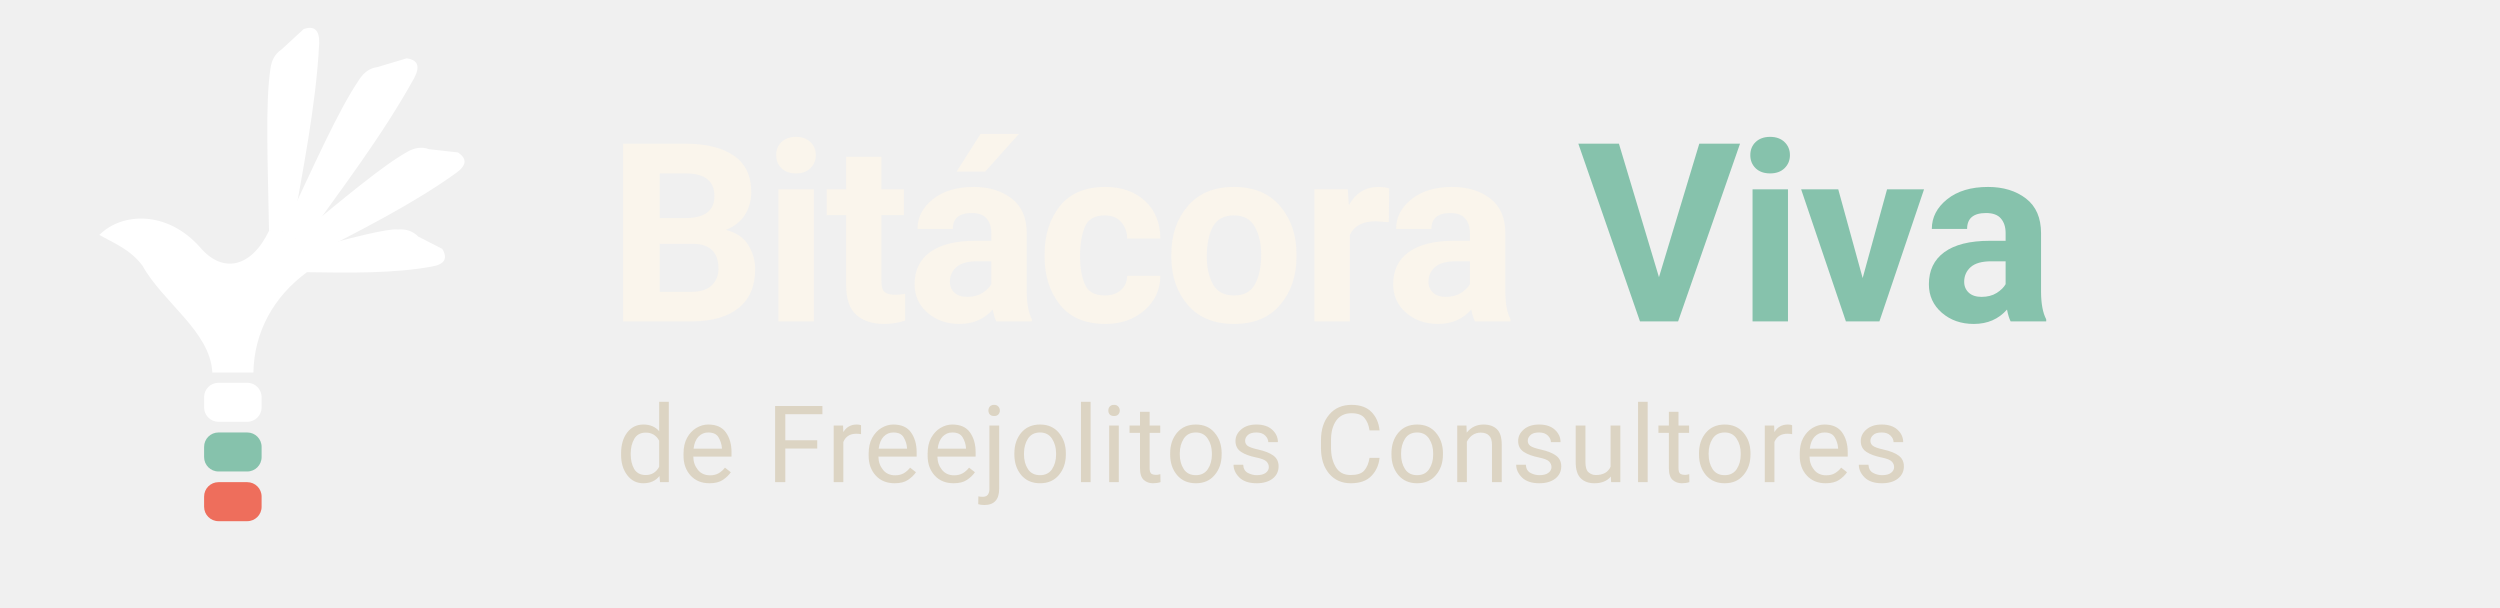
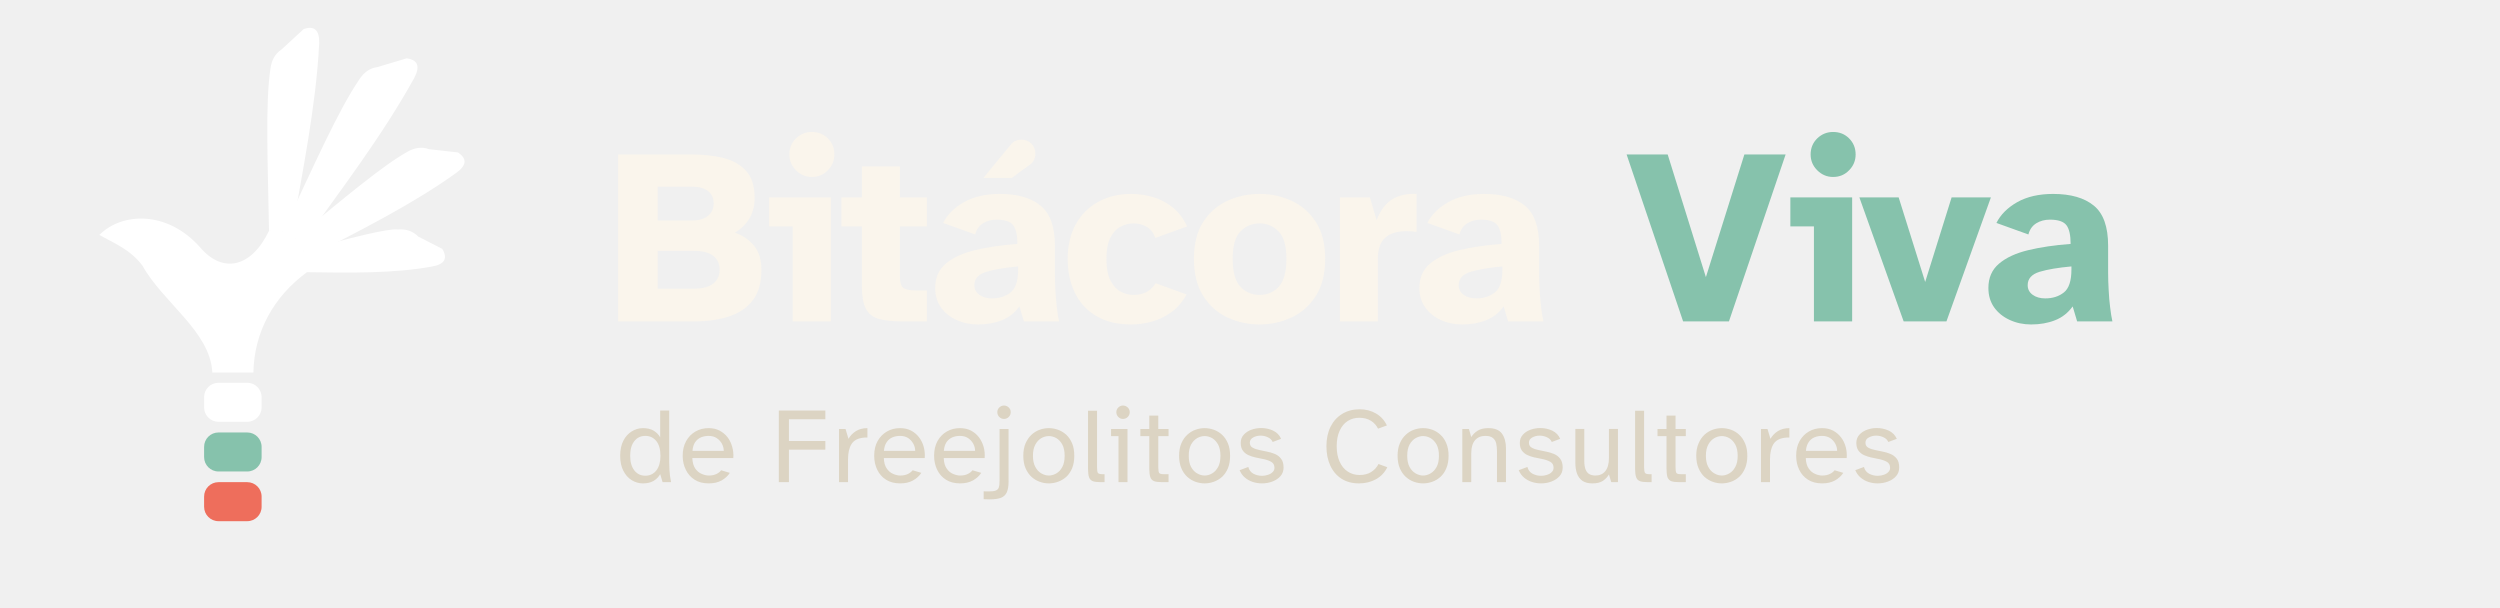
<svg xmlns="http://www.w3.org/2000/svg" viewBox="0 0 280 68" width="280" height="68" role="img" aria-label="Bitácora Viva">
  <g transform="translate(4 4) scale(0.46)">
    <path fill="#FFFFFF" d="M-2.8 0C-4.3 -17.0 -5.9 -31.0 -5.2 -39.5Q-5.0 -42.6 -2.9 -44.2L2.2 -49.6Q6.0 -51.2 6.2 -46.4C6.5 -31.0 4.3 -15.0 2.8 0Z" transform="translate(59.6 47.7) rotate(4)" />
    <path fill="#FFFFFF" d="M-2.8 0C-4.3 -17.7 -5.9 -32.2 -5.2 -41.5Q-5.0 -44.6 -2.9 -46.2L2.2 -51.6Q6.0 -53.2 6.2 -48.4C6.5 -32.2 4.3 -15.6 2.8 0Z" transform="translate(62.6 49.1) rotate(30)" />
    <path fill="#FFFFFF" d="M-2.8 0C-4.3 -15.3 -5.6 -27.9 -5.0 -34.5Q-4.8 -37.6 -2.6 -39.2L2.0 -44.6Q5.8 -46.2 5.9 -41.4C6.3 -27.9 4.3 -13.5 2.8 0Z" transform="translate(64.7 51.7) rotate(56)" />
    <path fill="#FFFFFF" d="M-2.6 0C-4.2 -11.6 -5.2 -21.1 -4.6 -23.5Q-4.4 -26.6 -2.2 -28.2L1.6 -33.6Q5.4 -35.2 5.5 -30.4C5.9 -21.1 4.2 -10.2 2.6 0Z" transform="translate(65.5 55.0) rotate(82)" />
    <path fill="#FFFFFF" d="M43 82 C42.5 72 31 65 26 56 C23 52 19 50.5 15.5 48.5 C21 43 32 42.5 40 51.5 C45.5 58.0 52.5 56.5 56.8 47.5 C61.5 46.5 66.5 50.5 66.0 57.6 C58.0 63.5 53.2 72.0 53 82 Z" />
    <rect fill="#FFFFFF" x="41.0" y="84.5" width="14" height="9.5" rx="3.5" />
    <rect fill="#86C2AC" x="41.0" y="96.6" width="14" height="9.5" rx="3.5" />
    <rect fill="#EE6E5C" x="41.0" y="108.7" width="14" height="9.5" rx="3.5" />
  </g>
-   <text x="68" y="36" font-family="'Atkinson Hyperlegible', -apple-system, BlinkMacSystemFont, 'Segoe UI', Roboto, Arial, sans-serif" font-size="28" font-weight="700" letter-spacing="-0.015em" fill="#FAF5EC">Bitácora <tspan fill="#86C2AC">Viva</tspan>
-   </text>
-   <text x="69" y="54" font-family="'Atkinson Hyperlegible', -apple-system, BlinkMacSystemFont, 'Segoe UI', Roboto, Arial, sans-serif" font-size="12" font-weight="400" letter-spacing="0.02em" fill="#DCD4C3">de Freejolitos Consultores</text>
+   <path fill="#FAF5EC" d="M77.72 36L69.23 36L69.23 17.30L77.41 17.30Q79.45 17.30 81.05 17.70Q82.64 18.11 83.58 19.16Q84.52 20.21 84.52 22.17Q84.52 23.46 83.95 24.44Q83.37 25.42 82.31 26.06Q83.62 26.51 84.45 27.52Q85.28 28.52 85.28 30.23Q85.28 32.33 84.34 33.59Q83.40 34.85 81.69 35.43Q79.98 36 77.72 36M73.66 20.91L73.66 24.69L77.55 24.69Q78.67 24.69 79.30 24.17Q79.93 23.65 79.93 22.78Q79.93 21.89 79.30 21.40Q78.67 20.91 77.55 20.91L73.66 20.91M73.66 28.10L73.66 32.33L77.74 32.33Q79.17 32.33 79.89 31.76Q80.60 31.18 80.60 30.20Q80.60 29.22 79.89 28.66Q79.17 28.10 77.74 28.10M90.93 19.82Q89.90 19.82 89.15 19.07Q88.41 18.33 88.41 17.30Q88.41 16.23 89.15 15.50Q89.90 14.78 90.93 14.78Q92 14.78 92.72 15.50Q93.45 16.23 93.45 17.30Q93.45 18.33 92.72 19.07Q92 19.82 90.93 19.82M93.06 36L88.78 36L88.78 25.36L86.14 25.36L86.14 22.11L93.06 22.11M103.81 36L101.12 36Q99.42 36 98.41 35.71Q97.40 35.41 96.97 34.56Q96.53 33.70 96.53 32.08L96.53 25.36L94.24 25.36L94.24 22.11L96.53 22.11L96.53 18.64L100.79 18.64L100.79 22.11L103.81 22.11L103.81 25.36L100.79 25.36L100.79 30.96Q100.79 31.94 101.17 32.23Q101.54 32.53 102.58 32.53L103.81 32.53M109.52 36.34Q108.21 36.34 107.12 35.83Q106.02 35.33 105.38 34.42Q104.74 33.51 104.74 32.25Q104.74 30.54 105.93 29.53Q107.12 28.52 109.19 28.02Q111.26 27.52 113.95 27.32Q113.95 25.84 113.47 25.22Q113 24.60 111.62 24.60Q110.76 24.60 110.10 25.01Q109.44 25.42 109.22 26.26L105.63 24.97Q106.33 23.57 107.97 22.64Q109.61 21.72 111.99 21.72Q114.96 21.72 116.55 23.04Q118.15 24.35 118.15 27.52L118.15 30.57Q118.15 31.46 118.20 32.50Q118.26 33.54 118.37 34.46Q118.48 35.38 118.62 36L114.68 36L114.17 34.32Q113.39 35.41 112.20 35.87Q111.01 36.34 109.52 36.34M111.09 33.42Q112.35 33.42 113.19 32.75Q114.03 32.08 114.03 30.18L114.03 29.84Q111.82 30.04 110.48 30.44Q109.13 30.85 109.13 31.94Q109.13 32.61 109.69 33.02Q110.25 33.42 111.09 33.42M113.33 19.93L110.14 19.93Q110.92 18.98 111.69 18.04Q112.46 17.10 113.25 16.15Q113.67 15.64 114.40 15.64Q115.07 15.64 115.52 16.09Q115.96 16.54 115.96 17.21Q115.96 17.94 115.43 18.39Q114.90 18.75 114.38 19.14Q113.86 19.54 113.33 19.93M126.69 36.34Q124.39 36.34 122.81 35.41Q121.23 34.49 120.40 32.82Q119.58 31.16 119.58 28.97Q119.58 26.79 120.47 25.15Q121.37 23.51 122.98 22.62Q124.59 21.72 126.69 21.72Q127.89 21.72 129.08 22.06Q130.27 22.39 131.29 23.19Q132.32 23.99 132.96 25.36L129.40 26.65Q129.07 25.75 128.41 25.39Q127.75 25.02 126.94 25.02Q126.18 25.02 125.48 25.40Q124.78 25.78 124.35 26.65Q123.92 27.52 123.92 29Q123.92 30.51 124.36 31.39Q124.81 32.28 125.50 32.65Q126.18 33.03 126.94 33.03Q127.84 33.03 128.45 32.68Q129.07 32.33 129.43 31.72L132.90 32.98Q132.20 34.24 131.17 34.98Q130.13 35.72 128.97 36.03Q127.81 36.34 126.69 36.34M141.08 36.34Q139.15 36.34 137.47 35.55Q135.79 34.77 134.75 33.13Q133.72 31.49 133.72 29Q133.72 26.48 134.75 24.87Q135.79 23.26 137.47 22.49Q139.15 21.72 141.08 21.72Q142.98 21.72 144.66 22.49Q146.34 23.26 147.38 24.87Q148.42 26.48 148.42 29Q148.42 31.49 147.38 33.13Q146.34 34.77 144.66 35.55Q142.98 36.34 141.08 36.34M141.08 33.03Q142.37 33.03 143.22 32.11Q144.08 31.18 144.08 29Q144.08 26.79 143.19 25.91Q142.31 25.02 141.08 25.02Q139.82 25.02 138.94 25.91Q138.06 26.79 138.06 29Q138.06 31.18 138.92 32.11Q139.79 33.03 141.08 33.03M154.32 36L150.07 36L150.07 22.11L153.43 22.11L154.18 24.66Q154.83 22.98 155.95 22.31Q157.07 21.64 158.66 21.72L158.66 25.98Q158.33 25.92 158.08 25.91Q157.82 25.89 157.52 25.89Q155.98 25.89 155.15 26.62Q154.32 27.35 154.32 29M163.76 36.34Q162.44 36.34 161.35 35.83Q160.26 35.33 159.62 34.42Q158.97 33.51 158.97 32.25Q158.97 30.54 160.16 29.53Q161.35 28.52 163.42 28.02Q165.50 27.52 168.18 27.32Q168.18 25.84 167.71 25.22Q167.23 24.60 165.86 24.60Q164.99 24.60 164.33 25.01Q163.68 25.42 163.45 26.26L159.87 24.97Q160.57 23.57 162.21 22.64Q163.84 21.72 166.22 21.72Q169.19 21.72 170.79 23.04Q172.38 24.35 172.38 27.52L172.38 30.57Q172.38 31.46 172.44 32.50Q172.50 33.54 172.61 34.46Q172.72 35.38 172.86 36L168.91 36L168.41 34.32Q167.62 35.41 166.43 35.87Q165.24 36.34 163.76 36.34M165.33 33.42Q166.59 33.42 167.43 32.75Q168.27 32.08 168.27 30.18L168.27 29.84Q166.06 30.04 164.71 30.44Q163.37 30.85 163.37 31.94Q163.37 32.61 163.93 33.02Q164.49 33.42 165.33 33.42" />
+   <path fill="#86C2AC" d="M193.64 36L188.51 36L182.18 17.30L186.78 17.30L191.06 31.04L195.37 17.30L199.99 17.30M205.31 19.82Q204.28 19.82 203.53 19.07Q202.79 18.33 202.79 17.30Q202.79 16.23 203.53 15.50Q204.28 14.78 205.31 14.78Q206.38 14.78 207.10 15.50Q207.83 16.23 207.83 17.30Q207.83 18.33 207.10 19.07Q206.38 19.82 205.31 19.82M207.44 36L203.16 36L203.16 25.36L200.52 25.36L200.52 22.11L207.44 22.11M218 36L213.21 36L208.25 22.11L212.65 22.11L215.62 31.58L218.58 22.11L222.98 22.11M227.49 36.34Q226.17 36.34 225.08 35.83Q223.99 35.33 223.34 34.42Q222.70 33.51 222.70 32.25Q222.70 30.54 223.89 29.53Q225.08 28.52 227.15 28.02Q229.22 27.52 231.91 27.32Q231.91 25.84 231.44 25.22Q230.96 24.60 229.59 24.60Q228.72 24.60 228.06 25.01Q227.40 25.42 227.18 26.26L223.60 24.97Q224.30 23.57 225.93 22.64Q227.57 21.72 229.95 21.72Q232.92 21.72 234.52 23.04Q236.11 24.35 236.11 27.52L236.11 30.57Q236.11 31.46 236.17 32.50Q236.22 33.54 236.34 34.46Q236.45 35.38 236.59 36L232.64 36L232.14 34.32Q231.35 35.41 230.16 35.87Q228.97 36.34 227.49 36.34M229.06 33.42Q230.32 33.42 231.16 32.75Q232 32.08 232 30.18L232 29.84Q229.78 30.04 228.44 30.44Q227.10 30.85 227.10 31.94Q227.10 32.61 227.66 33.02Q228.22 33.42 229.06 33.42" />
+   <path fill="#DCD4C3" d="M72.01 54.14Q71.34 54.14 70.75 53.78Q70.16 53.41 69.81 52.72Q69.46 52.03 69.46 51.05Q69.46 50.06 69.81 49.37Q70.16 48.68 70.75 48.32Q71.34 47.95 72.01 47.95Q72.72 47.95 73.20 48.23Q73.68 48.52 73.94 48.98L73.94 45.98L74.95 45.98L74.95 51.76Q74.95 52.06 74.98 52.64Q75 53.22 75.16 54L74.21 54L73.94 53.10Q73.68 53.58 73.20 53.86Q72.72 54.14 72.01 54.14M72.28 53.28Q73.04 53.28 73.51 52.69Q73.97 52.10 73.97 51.05Q73.97 49.98 73.51 49.40Q73.04 48.82 72.28 48.82Q71.51 48.82 71.05 49.40Q70.58 49.98 70.58 51.05Q70.58 52.10 71.05 52.69Q71.51 53.28 72.28 53.28M79.38 54.14Q78.44 54.14 77.80 53.73Q77.15 53.32 76.81 52.61Q76.46 51.91 76.46 51.04Q76.46 50.09 76.85 49.40Q77.23 48.71 77.89 48.33Q78.54 47.95 79.36 47.95Q80.06 47.95 80.60 48.23Q81.14 48.52 81.50 48.99Q81.85 49.46 82.01 50.06Q82.18 50.66 82.13 51.30L77.54 51.30Q77.57 52.04 77.87 52.48Q78.18 52.91 78.60 53.08Q79.02 53.26 79.38 53.26Q79.88 53.26 80.23 53.09Q80.57 52.93 80.77 52.67L81.74 52.96Q81.42 53.47 80.82 53.81Q80.22 54.14 79.38 54.14M77.56 50.50L81.06 50.50Q81.06 50.08 80.85 49.69Q80.64 49.31 80.26 49.06Q79.88 48.82 79.36 48.82Q78.91 48.82 78.52 48.98Q78.12 49.15 77.86 49.52Q77.60 49.90 77.56 50.50M88.36 54L87.23 54L87.23 45.98L92.44 45.98L92.44 46.96L88.36 46.96L88.36 49.39L92.44 49.39L92.44 50.36L88.36 50.36M94.98 54L93.97 54L93.97 48.05L94.70 48.05L95.03 49.15Q95.34 48.61 95.87 48.28Q96.41 47.95 97.15 47.95L97.15 49Q97.07 49 96.98 49Q96.89 49 96.80 49.01Q95.78 49.09 95.38 49.72Q94.98 50.34 94.98 51.44M100.82 54.14Q99.89 54.14 99.24 53.73Q98.59 53.32 98.25 52.61Q97.91 51.91 97.91 51.04Q97.91 50.09 98.29 49.40Q98.68 48.71 99.33 48.33Q99.98 47.95 100.80 47.95Q101.51 47.95 102.05 48.23Q102.59 48.52 102.94 48.99Q103.30 49.46 103.46 50.06Q103.62 50.66 103.57 51.30L98.99 51.30Q99.01 52.04 99.32 52.48Q99.62 52.91 100.04 53.08Q100.46 53.26 100.82 53.26Q101.33 53.26 101.67 53.09Q102.01 52.93 102.22 52.67L103.19 52.96Q102.86 53.47 102.26 53.81Q101.66 54.14 100.82 54.14M99 50.50L102.50 50.50Q102.50 50.08 102.29 49.69Q102.08 49.31 101.71 49.06Q101.33 48.82 100.80 48.82Q100.36 48.82 99.96 48.98Q99.56 49.15 99.31 49.52Q99.05 49.90 99 50.50M107.53 54.14Q106.60 54.14 105.95 53.73Q105.30 53.32 104.96 52.61Q104.62 51.91 104.62 51.04Q104.62 50.09 105 49.40Q105.38 48.71 106.04 48.33Q106.69 47.95 107.51 47.95Q108.22 47.95 108.76 48.23Q109.30 48.52 109.65 48.99Q110 49.46 110.17 50.06Q110.33 50.66 110.28 51.30L105.70 51.30Q105.72 52.04 106.03 52.48Q106.33 52.91 106.75 53.08Q107.17 53.26 107.53 53.26Q108.04 53.26 108.38 53.09Q108.72 52.93 108.92 52.67L109.90 52.96Q109.57 53.47 108.97 53.81Q108.37 54.14 107.53 54.14M105.71 50.50L109.21 50.50Q109.21 50.08 109 49.69Q108.79 49.31 108.41 49.06Q108.04 48.82 107.51 48.82Q107.06 48.82 106.67 48.98Q106.27 49.15 106.01 49.52Q105.76 49.90 105.71 50.50M112.45 46.92Q112.14 46.92 111.92 46.70Q111.70 46.48 111.70 46.16Q111.70 45.85 111.92 45.64Q112.14 45.42 112.45 45.42Q112.76 45.42 112.98 45.64Q113.20 45.85 113.20 46.16Q113.20 46.48 112.98 46.70Q112.76 46.92 112.45 46.92M110.83 55.93L110.17 55.91L110.17 55.03L110.74 55.04Q111.24 55.04 111.50 54.95Q111.77 54.86 111.86 54.61Q111.95 54.36 111.95 53.86L111.95 48.05L112.96 48.05L112.96 53.92Q112.96 54.68 112.77 55.12Q112.58 55.56 112.12 55.75Q111.66 55.93 110.83 55.93M117.47 54.14Q116.95 54.14 116.45 53.96Q115.94 53.78 115.53 53.41Q115.12 53.03 114.86 52.44Q114.61 51.85 114.61 51.05Q114.61 50.24 114.86 49.66Q115.12 49.07 115.53 48.69Q115.94 48.31 116.45 48.13Q116.95 47.95 117.47 47.95Q117.98 47.95 118.49 48.13Q119 48.31 119.42 48.69Q119.83 49.07 120.08 49.66Q120.32 50.24 120.32 51.05Q120.32 51.85 120.08 52.44Q119.83 53.03 119.42 53.41Q119 53.78 118.49 53.96Q117.98 54.14 117.47 54.14M117.47 53.26Q117.90 53.26 118.31 53.02Q118.72 52.79 118.98 52.30Q119.24 51.82 119.24 51.05Q119.24 50.28 118.98 49.79Q118.72 49.31 118.31 49.07Q117.90 48.84 117.47 48.84Q117.05 48.84 116.63 49.07Q116.22 49.31 115.96 49.79Q115.69 50.28 115.69 51.05Q115.69 51.82 115.96 52.30Q116.22 52.79 116.63 53.02Q117.05 53.26 117.47 53.26M123.71 54L123.26 54Q122.70 54 122.39 53.89Q122.09 53.77 121.97 53.45Q121.86 53.12 121.86 52.51L121.86 46L122.87 46L122.87 52.34Q122.87 52.80 122.96 52.96Q123.06 53.11 123.48 53.11L123.71 53.11M125.77 46.92Q125.47 46.92 125.25 46.70Q125.03 46.48 125.03 46.16Q125.03 45.85 125.25 45.64Q125.47 45.42 125.77 45.42Q126.08 45.42 126.31 45.64Q126.53 45.85 126.53 46.16Q126.53 46.48 126.31 46.70Q126.08 46.92 125.77 46.92M126.28 54L125.27 54L125.27 48.85L124.44 48.85L124.44 48.05L126.28 48.05M130.88 54L130.13 54Q129.56 54 129.26 53.89Q128.95 53.77 128.84 53.45Q128.72 53.12 128.72 52.51L128.72 48.85L127.72 48.85L127.72 48.05L128.72 48.05L128.72 46.55L129.73 46.55L129.73 48.05L130.88 48.05L130.88 48.85L129.73 48.85L129.73 52.34Q129.73 52.80 129.82 52.96Q129.91 53.11 130.34 53.11L130.88 53.11M134.92 54.14Q134.40 54.14 133.90 53.96Q133.39 53.78 132.98 53.41Q132.56 53.03 132.31 52.44Q132.06 51.85 132.06 51.05Q132.06 50.24 132.31 49.66Q132.56 49.07 132.98 48.69Q133.39 48.31 133.90 48.13Q134.40 47.95 134.92 47.95Q135.43 47.95 135.94 48.13Q136.45 48.31 136.87 48.69Q137.28 49.07 137.53 49.66Q137.77 50.24 137.77 51.05Q137.77 51.85 137.53 52.44Q137.28 53.03 136.87 53.41Q136.45 53.78 135.94 53.96Q135.43 54.14 134.92 54.14M134.92 53.26Q135.35 53.26 135.76 53.02Q136.16 52.79 136.43 52.30Q136.69 51.82 136.69 51.05Q136.69 50.28 136.43 49.79Q136.16 49.31 135.76 49.07Q135.35 48.84 134.92 48.84Q134.50 48.84 134.08 49.07Q133.67 49.31 133.40 49.79Q133.14 50.28 133.14 51.05Q133.14 51.82 133.40 52.30Q133.67 52.79 134.08 53.02Q134.50 53.26 134.92 53.26M141.34 54.14Q140.82 54.14 140.32 53.98Q139.82 53.82 139.43 53.49Q139.04 53.16 138.84 52.66L139.81 52.30Q139.94 52.82 140.39 53.06Q140.84 53.29 141.34 53.29Q141.70 53.29 142.01 53.18Q142.33 53.08 142.54 52.87Q142.74 52.67 142.74 52.40Q142.74 51.91 142.35 51.71Q141.96 51.50 141.42 51.40L140.59 51.23Q140.16 51.13 139.79 50.96Q139.42 50.78 139.19 50.46Q138.96 50.14 138.96 49.60Q138.96 49.06 139.30 48.69Q139.63 48.32 140.15 48.13Q140.68 47.94 141.25 47.94Q141.96 47.94 142.59 48.23Q143.22 48.53 143.48 49.15L142.54 49.50Q142.38 49.14 141.99 48.97Q141.60 48.79 141.18 48.79Q140.72 48.79 140.35 49Q139.98 49.20 139.98 49.58Q139.98 49.97 140.30 50.14Q140.62 50.32 141.08 50.41L141.86 50.57Q142.34 50.66 142.78 50.84Q143.21 51.02 143.48 51.38Q143.76 51.73 143.76 52.37Q143.76 52.93 143.41 53.33Q143.06 53.72 142.51 53.93Q141.96 54.14 141.34 54.14M152.20 54.14Q151.06 54.14 150.24 53.61Q149.42 53.08 148.99 52.14Q148.56 51.20 148.56 49.98Q148.56 48.73 149.02 47.80Q149.48 46.87 150.32 46.36Q151.16 45.84 152.29 45.84Q153.30 45.84 154.11 46.31Q154.92 46.78 155.33 47.65L154.34 48.01Q154.08 47.47 153.55 47.13Q153.01 46.79 152.23 46.79Q151.52 46.79 150.95 47.15Q150.38 47.51 150.05 48.22Q149.71 48.94 149.71 49.98Q149.71 50.99 150.04 51.71Q150.36 52.43 150.94 52.81Q151.52 53.20 152.27 53.20Q153.05 53.20 153.58 52.86Q154.12 52.52 154.39 51.97L155.38 52.33Q154.94 53.22 154.10 53.68Q153.26 54.14 152.20 54.14M159.38 54.14Q158.87 54.14 158.36 53.96Q157.86 53.78 157.45 53.41Q157.03 53.03 156.78 52.44Q156.53 51.85 156.53 51.05Q156.53 50.24 156.78 49.66Q157.03 49.07 157.45 48.69Q157.86 48.31 158.36 48.13Q158.87 47.95 159.38 47.95Q159.90 47.95 160.41 48.13Q160.92 48.31 161.33 48.69Q161.75 49.07 161.99 49.66Q162.24 50.24 162.24 51.05Q162.24 51.85 161.99 52.44Q161.75 53.03 161.33 53.41Q160.92 53.78 160.41 53.96Q159.90 54.14 159.38 54.14M159.38 53.26Q159.82 53.26 160.22 53.02Q160.63 52.79 160.90 52.30Q161.16 51.82 161.16 51.05Q161.16 50.28 160.90 49.79Q160.63 49.31 160.22 49.07Q159.82 48.84 159.38 48.84Q158.96 48.84 158.55 49.07Q158.14 49.31 157.87 49.79Q157.61 50.28 157.61 51.05Q157.61 51.82 157.87 52.30Q158.14 52.79 158.55 53.02Q158.96 53.26 159.38 53.26M164.78 54L163.78 54L163.78 48.05L164.52 48.05L164.78 48.95Q165.04 48.53 165.49 48.24Q165.95 47.95 166.70 47.95Q167.78 47.95 168.23 48.58Q168.67 49.21 168.67 50.23L168.67 54L167.66 54L167.66 50.53Q167.66 50.08 167.58 49.69Q167.50 49.30 167.21 49.06Q166.93 48.82 166.36 48.82Q165.62 48.82 165.20 49.31Q164.78 49.81 164.78 50.77M172.60 54.14Q172.08 54.14 171.58 53.98Q171.08 53.82 170.69 53.49Q170.30 53.16 170.10 52.66L171.07 52.30Q171.20 52.82 171.65 53.06Q172.10 53.29 172.60 53.29Q172.96 53.29 173.27 53.18Q173.59 53.08 173.80 52.87Q174 52.67 174 52.40Q174 51.91 173.61 51.71Q173.22 51.50 172.68 51.40L171.85 51.23Q171.42 51.13 171.05 50.96Q170.68 50.78 170.45 50.46Q170.22 50.14 170.22 49.60Q170.22 49.06 170.56 48.69Q170.89 48.32 171.41 48.13Q171.94 47.94 172.51 47.94Q173.22 47.94 173.85 48.23Q174.48 48.53 174.74 49.15L173.80 49.50Q173.64 49.14 173.25 48.97Q172.86 48.79 172.44 48.79Q171.98 48.79 171.61 49Q171.24 49.20 171.24 49.58Q171.24 49.97 171.56 50.14Q171.88 50.32 172.34 50.41L173.12 50.57Q173.60 50.66 174.04 50.84Q174.47 51.02 174.74 51.38Q175.02 51.73 175.02 52.37Q175.02 52.93 174.67 53.33Q174.32 53.72 173.77 53.93Q173.22 54.14 172.60 54.14M178.34 54.14Q177.65 54.14 177.23 53.85Q176.81 53.56 176.62 53.03Q176.44 52.51 176.44 51.84L176.44 48.04L177.44 48.04L177.44 51.60Q177.44 52.26 177.60 52.62Q177.76 52.98 178.04 53.12Q178.32 53.26 178.69 53.26Q179.40 53.26 179.80 52.76Q180.20 52.26 180.20 51.31L180.20 48.04L181.21 48.04L181.21 54L180.46 54L180.20 53.14Q179.95 53.57 179.52 53.86Q179.09 54.14 178.34 54.14M184.98 54L184.54 54Q183.97 54 183.67 53.89Q183.36 53.77 183.25 53.45Q183.13 53.12 183.13 52.51L183.13 46L184.14 46L184.14 52.34Q184.14 52.80 184.24 52.96Q184.33 53.11 184.75 53.11L184.98 53.11M188.81 54L188.05 54Q187.49 54 187.18 53.89Q186.88 53.77 186.76 53.45Q186.65 53.12 186.65 52.51L186.65 48.85L185.64 48.85L185.64 48.05L186.65 48.05L186.65 46.55L187.66 46.55L187.66 48.05L188.81 48.05L188.81 48.85L187.66 48.85L187.66 52.34Q187.66 52.80 187.75 52.96Q187.84 53.11 188.27 53.11L188.81 53.11M192.84 54.14Q192.32 54.14 191.82 53.96Q191.32 53.78 190.90 53.41Q190.49 53.03 190.24 52.44Q189.98 51.85 189.98 51.05Q189.98 50.24 190.24 49.66Q190.49 49.07 190.90 48.69Q191.32 48.31 191.82 48.13Q192.32 47.95 192.84 47.95Q193.36 47.95 193.87 48.13Q194.38 48.31 194.79 48.69Q195.20 49.07 195.45 49.66Q195.70 50.24 195.70 51.05Q195.70 51.85 195.45 52.44Q195.20 53.03 194.79 53.41Q194.38 53.78 193.87 53.96Q193.36 54.14 192.84 54.14M192.84 53.26Q193.27 53.26 193.68 53.02Q194.09 52.79 194.35 52.30Q194.62 51.82 194.62 51.05Q194.62 50.28 194.35 49.79Q194.09 49.31 193.68 49.07Q193.27 48.84 192.84 48.84Q192.42 48.84 192.01 49.07Q191.59 49.31 191.33 49.79Q191.06 50.28 191.06 51.05Q191.06 51.82 191.33 52.30Q191.59 52.79 192.01 53.02Q192.42 53.26 192.84 53.26M198.24 54L197.23 54L197.23 48.05L197.96 48.05L198.29 49.15Q198.60 48.61 199.13 48.28Q199.67 47.95 200.41 47.95L200.41 49Q200.33 49 200.24 49Q200.15 49 200.06 49.01Q199.04 49.09 198.64 49.72Q198.24 50.34 198.24 51.44M204.08 54.14Q203.15 54.14 202.50 53.73Q201.85 53.32 201.51 52.61Q201.17 51.91 201.17 51.04Q201.17 50.09 201.55 49.40Q201.94 48.71 202.59 48.33Q203.24 47.95 204.06 47.95Q204.77 47.95 205.31 48.23Q205.85 48.52 206.20 48.99Q206.56 49.46 206.72 50.06Q206.88 50.66 206.83 51.30L202.25 51.30Q202.27 52.04 202.58 52.48Q202.88 52.91 203.30 53.08Q203.72 53.26 204.08 53.26Q204.59 53.26 204.93 53.09Q205.27 52.93 205.48 52.67L206.45 52.96Q206.12 53.47 205.52 53.81Q204.92 54.14 204.08 54.14M202.26 50.50L205.76 50.50Q205.76 50.08 205.55 49.69Q205.34 49.31 204.97 49.06Q204.59 48.82 204.06 48.82Q203.62 48.82 203.22 48.98Q202.82 49.15 202.57 49.52Q202.31 49.90 202.26 50.50M210.29 54.14Q209.77 54.14 209.27 53.98Q208.78 53.82 208.39 53.49Q208 53.16 207.79 52.66L208.76 52.30Q208.90 52.82 209.35 53.06Q209.80 53.29 210.29 53.29Q210.65 53.29 210.97 53.18Q211.28 53.08 211.49 52.87Q211.69 52.67 211.69 52.40Q211.69 51.91 211.30 51.71Q210.91 51.50 210.37 51.40L209.54 51.23Q209.11 51.13 208.74 50.96Q208.37 50.78 208.14 50.46Q207.91 50.14 207.91 49.60Q207.91 49.06 208.25 48.69Q208.58 48.32 209.11 48.13Q209.63 47.94 210.20 47.94Q210.91 47.94 211.54 48.23Q212.17 48.53 212.44 49.15L211.49 49.50Q211.33 49.14 210.94 48.97Q210.55 48.79 210.13 48.79Q209.68 48.79 209.30 49Q208.93 49.20 208.93 49.58Q208.93 49.97 209.25 50.14Q209.57 50.32 210.04 50.41L210.82 50.57Q211.30 50.66 211.73 50.84Q212.16 51.02 212.44 51.38Q212.71 51.73 212.71 52.37Q212.71 52.93 212.36 53.33Q212.02 53.72 211.46 53.93Q210.91 54.14 210.29 54.14" />
</svg>
